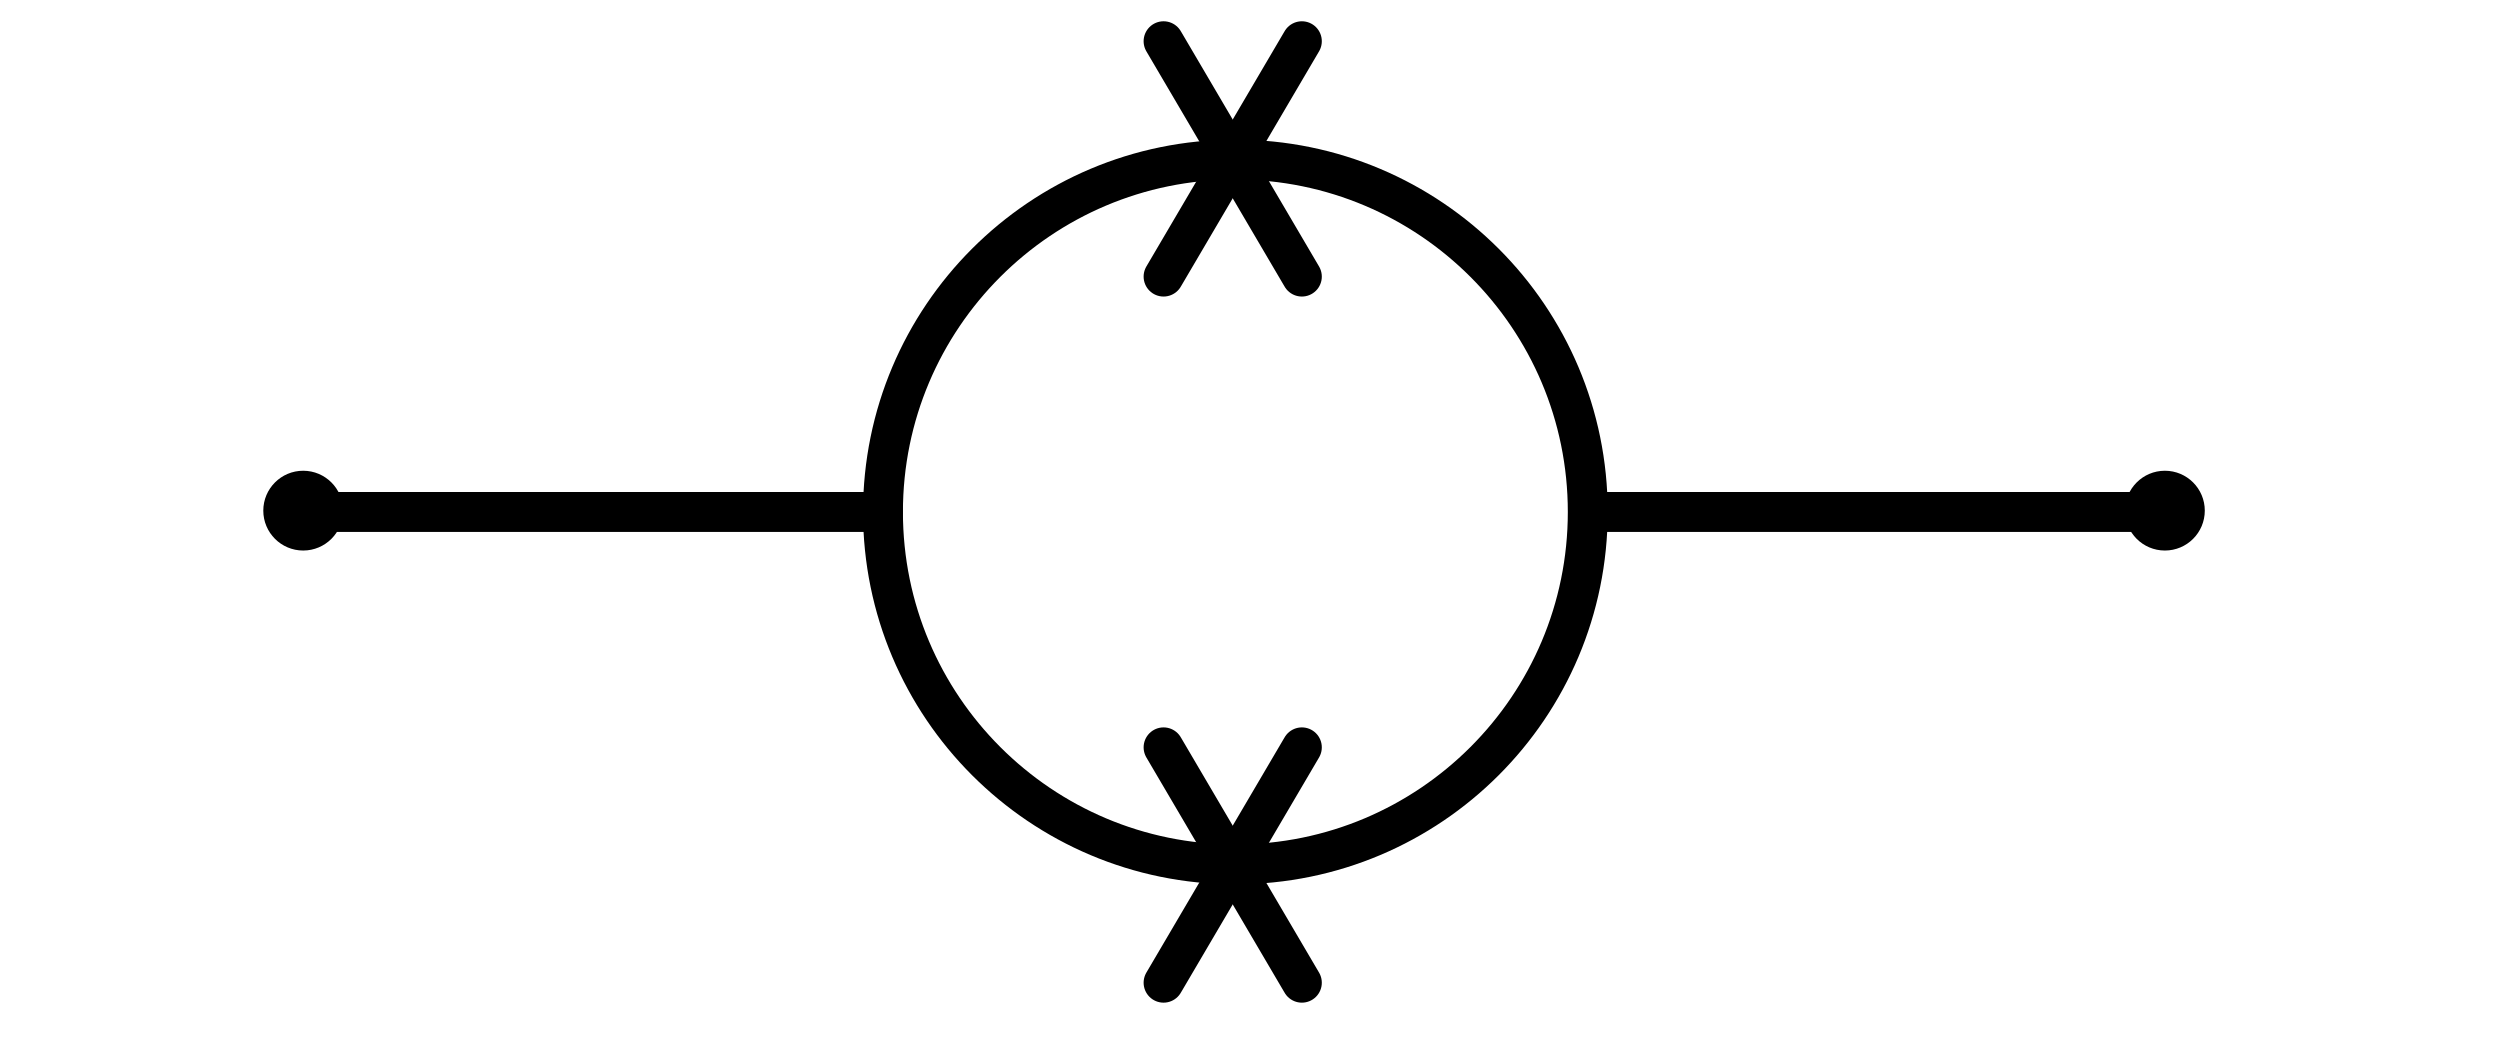
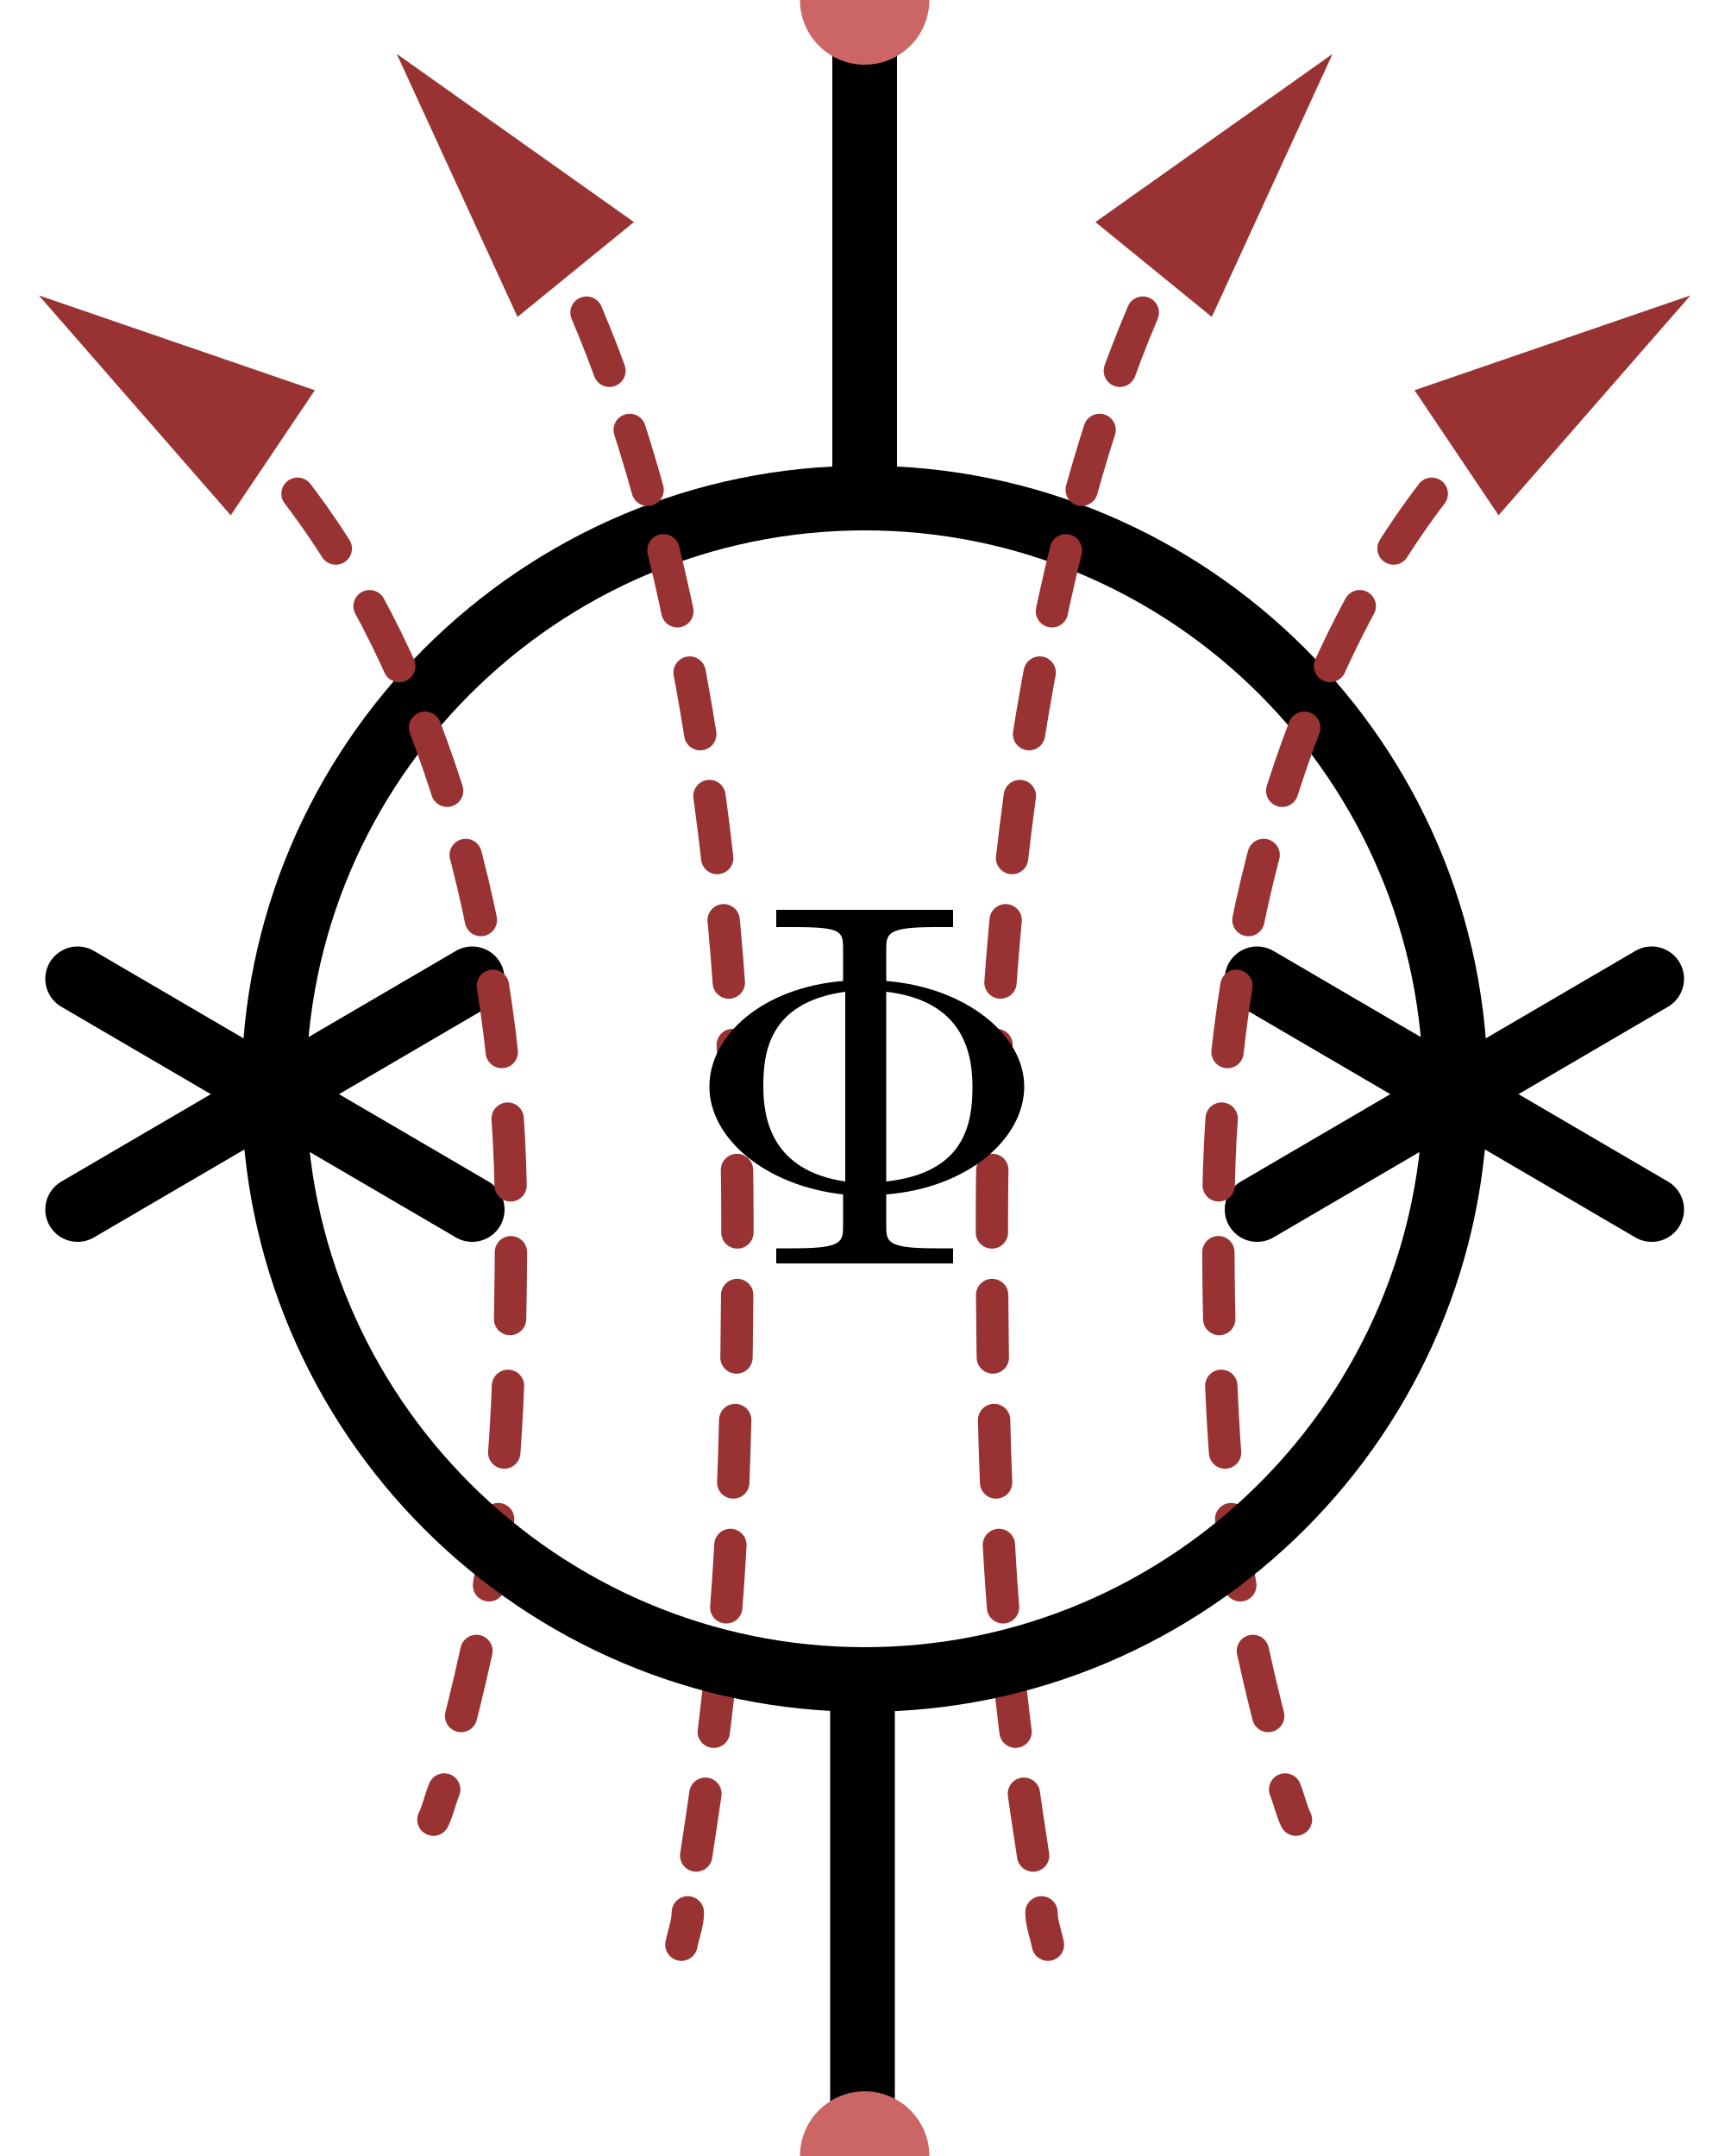
- <svg xmlns="http://www.w3.org/2000/svg" id="Layer_1" version="1.1" viewBox="0 0 188 78">
+ <svg xmlns="http://www.w3.org/2000/svg" id="Layer_1" version="1.1" viewBox="0 0 80 100">
  <defs>
    <style>
-       .st0 {
+       .st0, .st1, .st2, .st3, .st4, .st5 {
+         fill: none;
+       }
+ 
+       .st1 {
        stroke-linejoin: bevel;
      }

-       .st0, .st1 {
-         fill: none;
-       }
- 
-       .st0, .st1, .st2 {
+       .st1, .st2, .st6 {
        stroke: #000;
-         stroke-linecap: round;
        stroke-width: 3px;
      }

-       .st1, .st2 {
+       .st1, .st2, .st6, .st3, .st4, .st5 {
+         stroke-linecap: round;
+       }
+ 
+       .st2, .st6 {
        stroke-linejoin: round;
      }
+ 
+       .st7 {
+         fill: #c66;
+       }
+ 
+       .st3 {
+         stroke-dasharray: 2.9 2.9;
+       }
+ 
+       .st3, .st4, .st5 {
+         stroke: #933;
+         stroke-miterlimit: 10;
+         stroke-width: 1.5px;
+       }
+ 
+       .st8 {
+         fill: #933;
+       }
+ 
+       .st9 {
+         clip-path: url(#clippath);
+       }
+ 
+       .st5 {
+         stroke-dasharray: 3.1 3.1;
+       }
    </style>
+     <clipPath id="clippath">
+       <rect class="st0" x="31.9" y="40.3" width="17.8" height="21" />
+     </clipPath>
  </defs>
-   <g id="ports">
-     <circle id="port:left" cx="22.8" cy="38.4" r="3" />
-     <circle id="port:right" cx="162.8" cy="38.4" r="3" />
-   </g>
  <g id="artwork">
-     <circle class="st0" cx="92.9" cy="38.5" r="26.5" />
-     <line class="st1" x1="97.9" y1="3.1" x2="87.5" y2="20.8" />
-     <line class="st1" x1="97.9" y1="20.8" x2="87.5" y2="3.1" />
-     <line class="st1" x1="97.9" y1="56.2" x2="87.5" y2="73.9" />
-     <line class="st1" x1="97.9" y1="73.9" x2="87.5" y2="56.2" />
-     <g>
-       <path class="st2" d="M66.4,38.5H22.8" />
-       <path class="st2" d="M162.8,38.5h-43.3" />
+     <g id="artwork1">
+       <g>
+         <g>
+           <path class="st2" d="M27.5,58.2" />
+           <path class="st2" d="M52.7,43.3" />
+         </g>
+         <g>
+           <path class="st1" d="M12.7,50.5" />
+           <path class="st1" d="M40.1,77.9" />
+           <path class="st1" d="M67.5,50.5" />
+           <path class="st1" d="M12.7,50.5c0-15.1,12.3-27.4,27.4-27.4s27.4,12.3,27.4,27.4" />
+           <line class="st2" x1="3.6" y1="45.4" x2="21.9" y2="56.1" />
+           <line class="st2" x1="21.9" y1="45.4" x2="3.6" y2="56.1" />
+           <line class="st2" x1="58.3" y1="45.4" x2="76.6" y2="56.1" />
+           <line class="st2" x1="76.6" y1="45.4" x2="58.3" y2="56.1" />
+         </g>
+         <g>
+           <g>
+             <path class="st4" d="M10.8,19.5c.4.3.7.7,1,1.1" />
+             <path class="st5" d="M13.8,22.9c6.1,8,9.9,20.1,9.9,33.7s-1,17.9-2.8,24.9" />
+             <path class="st4" d="M20.6,83c-.2.5-.3,1-.5,1.4" />
+             <polygon class="st8" points="10.7 23.9 1.8 13.7 14.6 18.1 10.7 23.9" />
+           </g>
+           <g>
+             <path class="st4" d="M25.4,10.5c.2.4.5.9.7,1.3" />
+             <path class="st3" d="M27.2,14.5c4.3,10.1,7,25.3,7,42.2s-.8,22.1-2.1,30.6" />
+             <path class="st4" d="M31.9,88.7c0,.5-.2,1-.3,1.5" />
+             <polygon class="st8" points="24 14.7 18.4 2.5 29.4 10.3 24 14.7" />
+           </g>
+         </g>
+         <g>
+           <g>
+             <path class="st4" d="M69.4,19.5c-.4.3-.7.7-1,1.1" />
+             <path class="st5" d="M66.4,22.9c-6.1,8-9.9,20.1-9.9,33.7s1,17.9,2.8,24.9" />
+             <path class="st4" d="M59.6,83c.2.5.3,1,.5,1.4" />
+             <polygon class="st8" points="65.6 18.1 78.4 13.7 69.5 23.9 65.6 18.1" />
+           </g>
+           <g>
+             <path class="st4" d="M54.8,10.5c-.2.4-.5.9-.7,1.3" />
+             <path class="st3" d="M53,14.5c-4.3,10.1-7,25.3-7,42.2s.8,22.1,2.1,30.6" />
+             <path class="st4" d="M48.3,88.7c0,.5.2,1,.3,1.5" />
+             <polygon class="st8" points="50.8 10.3 61.8 2.5 56.2 14.7 50.8 10.3" />
+           </g>
+         </g>
+         <path class="st1" d="M40.1,77.9c-15.1,0-27.4-12.3-27.4-27.4" />
+         <path class="st1" d="M67.5,50.5c0,15.1-12.3,27.4-27.4,27.4" />
+         <g class="st9">
+           <path d="M41.1,46c3.4.4,4,2.6,4,4.4s-.4,4-4,4.4v-8.8M39.2,54.8c-3.4-.5-3.8-2.9-3.8-4.4s.2-3.9,3.8-4.4v8.8ZM41.1,55.4c3.8-.3,6.4-2.6,6.4-5s-2.7-4.6-6.4-4.9v-1.4c0-.8,0-1.1,2.3-1.1h.8v-.8h-8.2v.8h.8c2.3,0,2.3.2,2.3,1.1v1.4c-3.7.3-6.2,2.5-6.2,4.9s2.6,4.6,6.2,5v1.4c0,.8,0,1.1-2.3,1.1h-.8v.7h8.2v-.7h-.8c-2.3,0-2.3-.3-2.3-1.1v-1.4Z" />
+         </g>
+       </g>
    </g>
  </g>
+   <g id="leads">
+     <g id="leads1">
+       <path class="st6" d="M40.1,23.1V0" />
+       <path class="st6" d="M40,100v-22.1" />
+     </g>
+   </g>
+   <g id="ports">
+     <circle id="port:bot" class="st7" cx="40.1" r="3" />
+     <circle id="port:top" class="st7" cx="40.1" cy="100" r="3" />
+   </g>
</svg>
